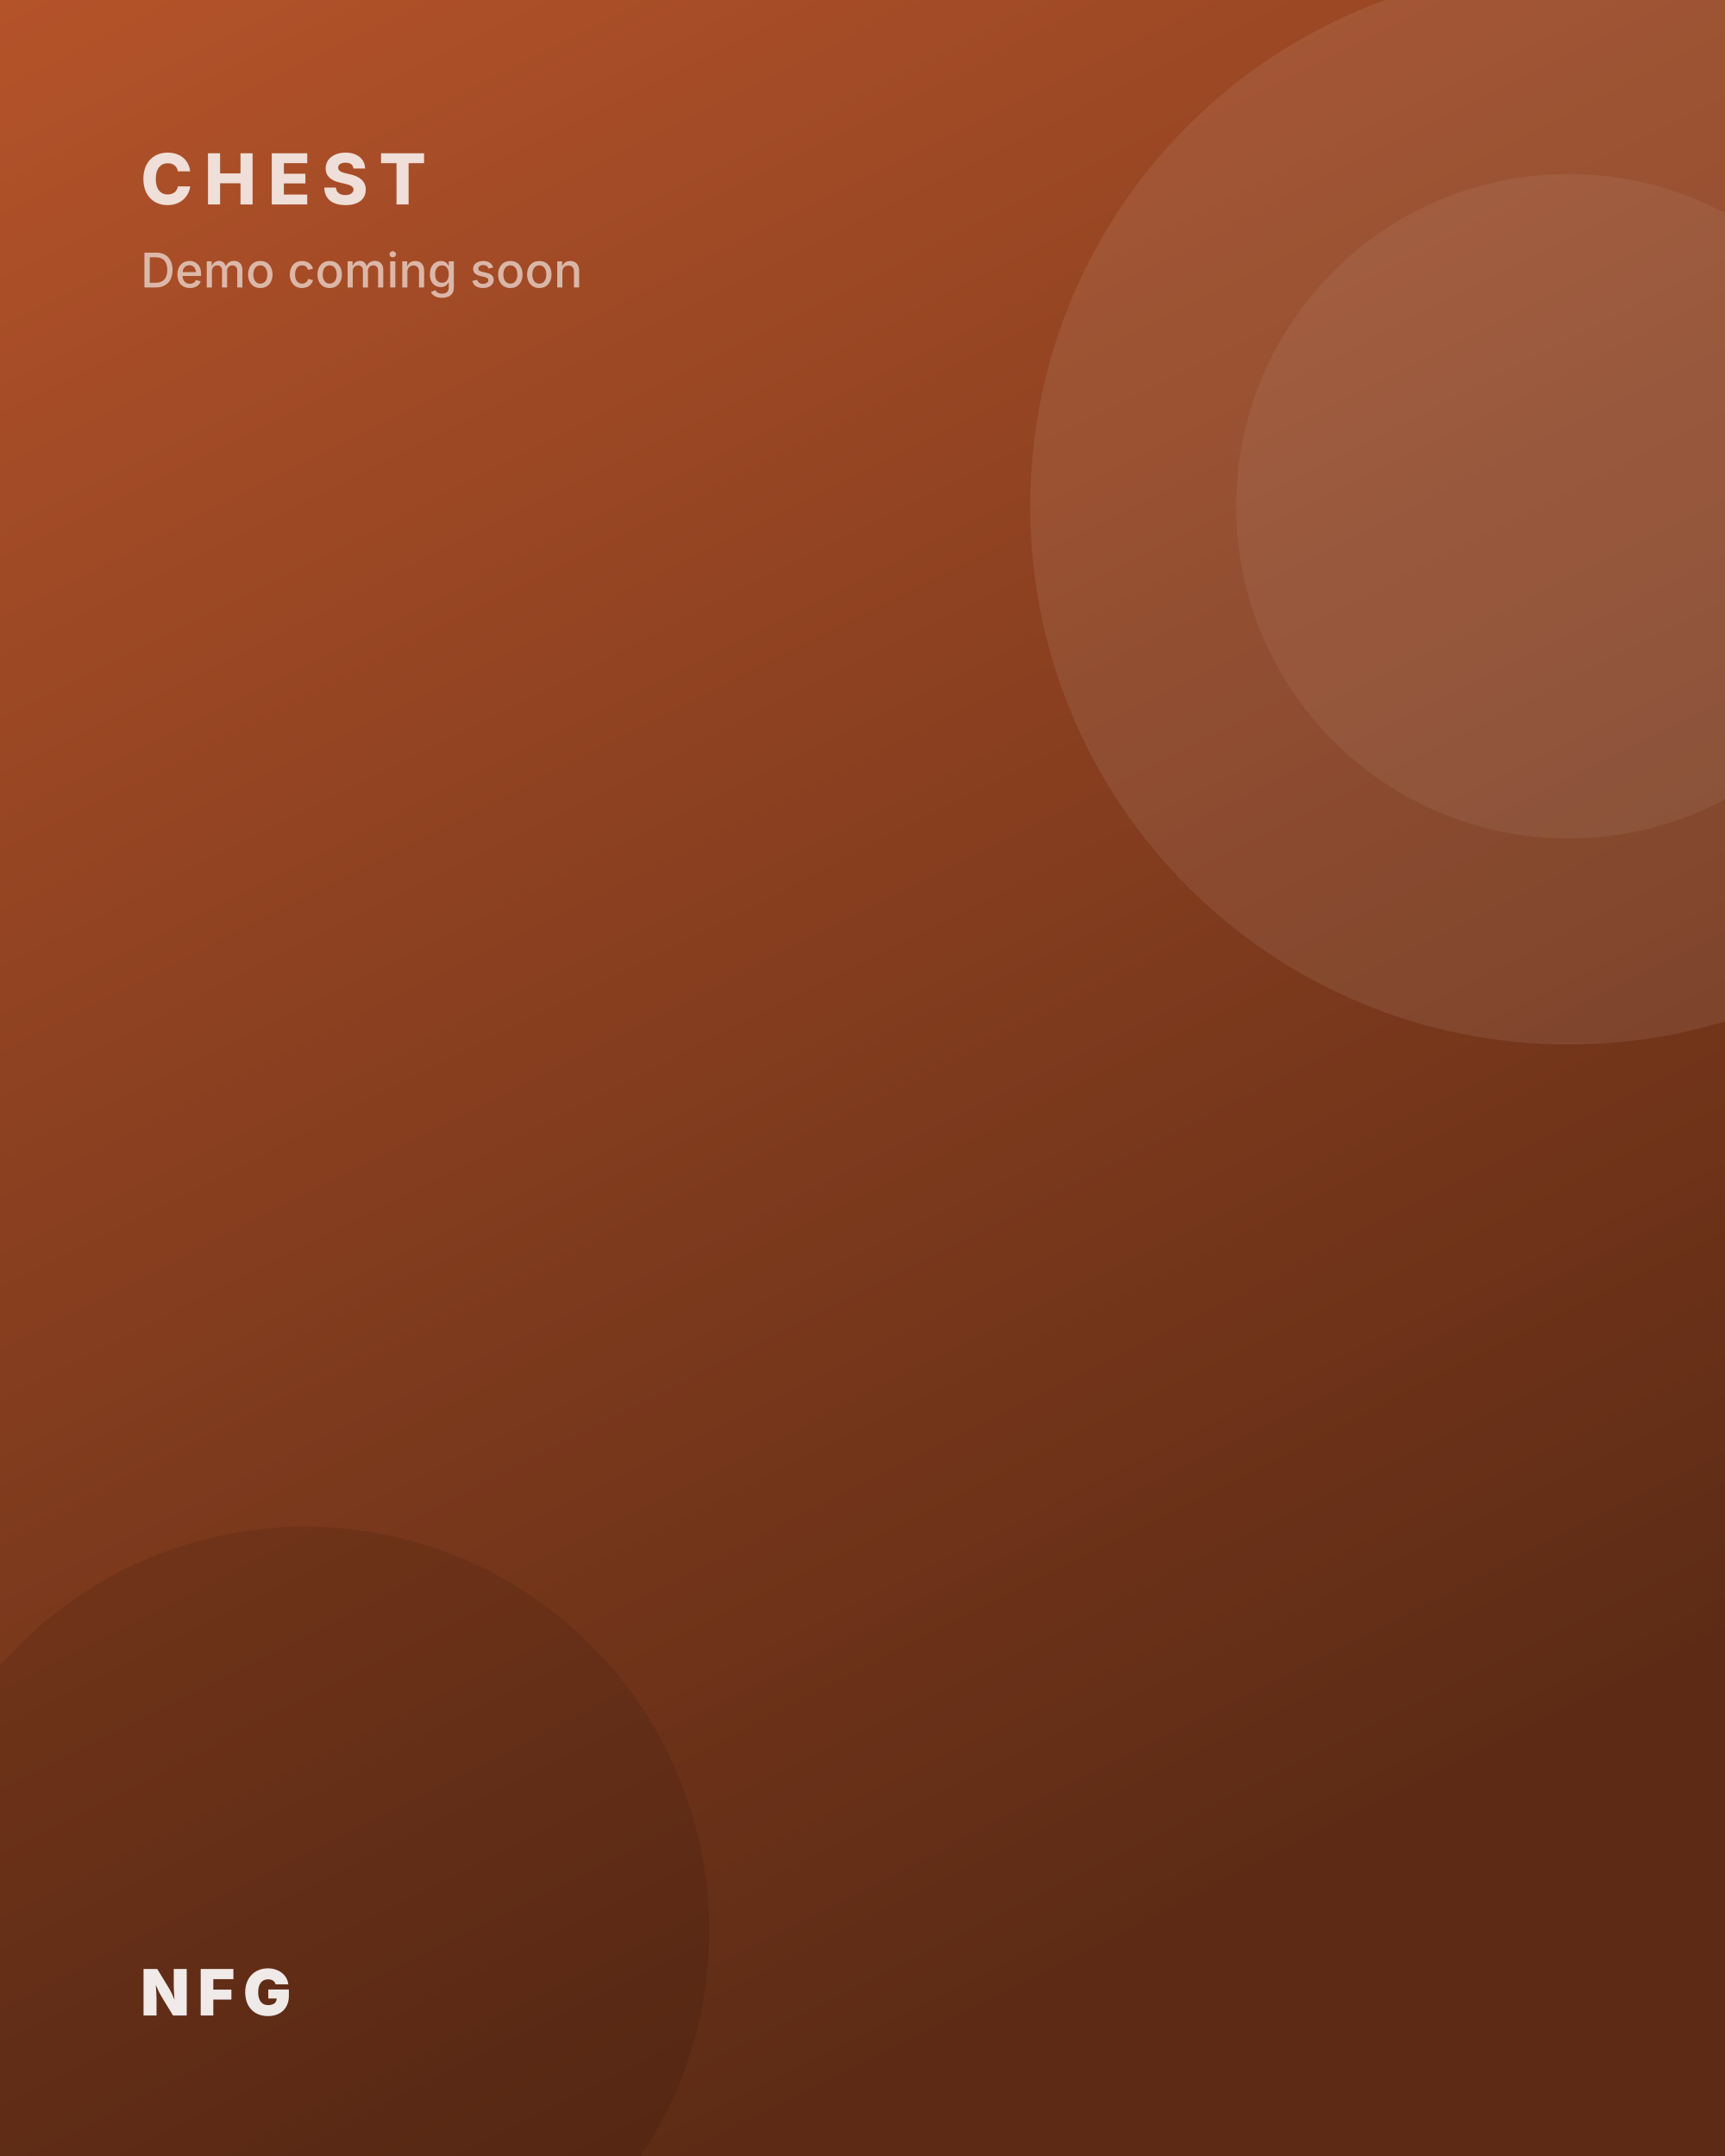
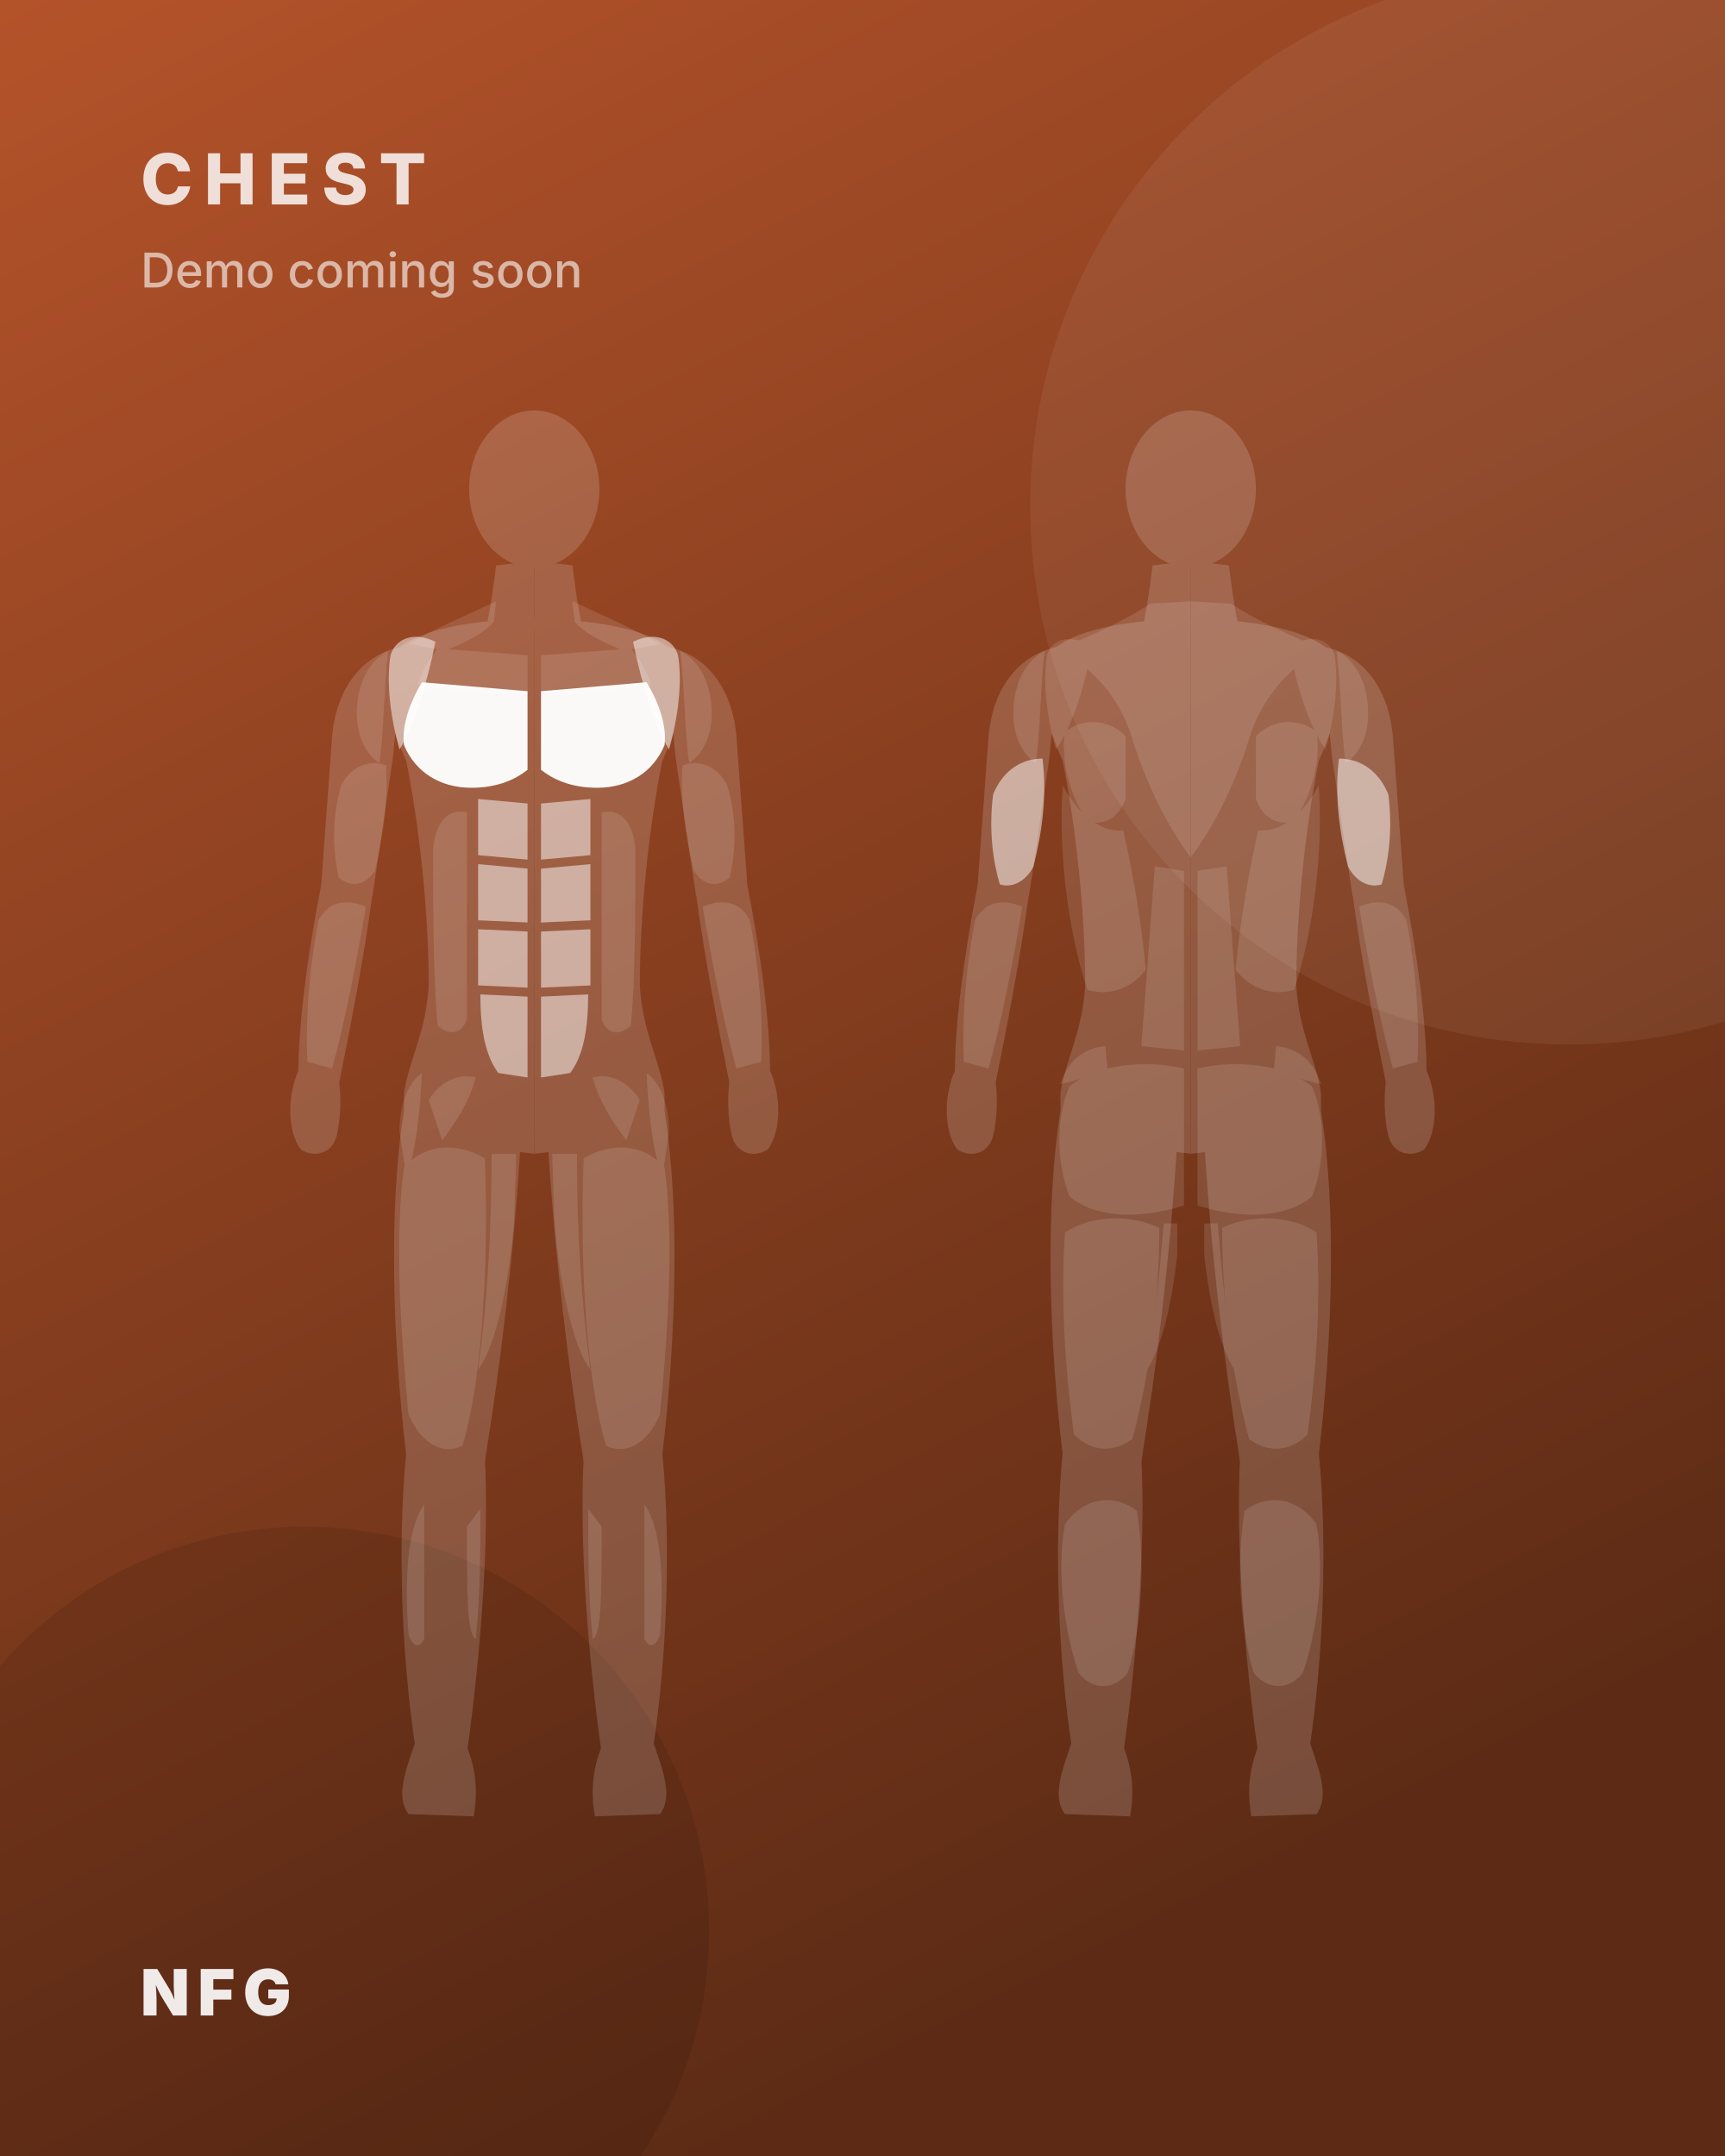
- <svg xmlns="http://www.w3.org/2000/svg" viewBox="0 0 1080 1350" width="1080" height="1350" role="img" aria-label="Incline Push-Up (placeholder image)">
+ <svg xmlns="http://www.w3.org/2000/svg" viewBox="0 0 1080 1350" width="1080" height="1350" role="img" aria-label="Incline Push-Up: muscles worked (placeholder image)">
  <defs>
    <linearGradient id="bg" x1="0" y1="0" x2="0.4" y2="1">
      <stop offset="0" stop-color="#B4532A" />
      <stop offset="1" stop-color="#5D2B15" />
    </linearGradient>
  </defs>
  <rect width="1080" height="1350" fill="url(#bg)" />
-   <circle cx="982" cy="317" r="337" fill="#FFFFFF" fill-opacity="0.08" />
-   <circle cx="982" cy="317" r="208" fill="#FFFFFF" fill-opacity="0.06" />
+   <circle cx="982" cy="317" r="337" fill="#FFFFFF" fill-opacity="0.06" />
  <circle cx="191" cy="1209" r="253" fill="#000000" fill-opacity="0.10" />
+   <g transform="translate(334.5,250.0) scale(1.4062)">
+     <g opacity="0.16">
+       <ellipse cx="0" cy="40" rx="29" ry="35" fill="#FFFFFF" />
+       <path d="M0,72 L17,74 C18,82 19,90 21,100 L0,102 Z" fill="#FFFFFF" />
+       <path d="M0,72 L17,74 C18,82 19,90 21,100 L0,102 Z" fill="#FFFFFF" transform="scale(-1,1)" />
+       <path d="M0,98 L22,99 C40,101 55,105 63,113 C70,121 66,141 57,161 C51,191 47,229 47,261 C48,281 56,295 58,309 L58,322 C40,330 18,334 0,336 Z" fill="#FFFFFF" />
+       <path d="M0,98 L22,99 C40,101 55,105 63,113 C70,121 66,141 57,161 C51,191 47,229 47,261 C48,281 56,295 58,309 L58,322 C40,330 18,334 0,336 Z" fill="#FFFFFF" transform="scale(-1,1)" />
+       <path d="M58,110 C76,113 88,128 90,150 L95,218 C91,227 77,229 72,221 L63,160 Z" fill="#FFFFFF" />
+       <path d="M58,110 C76,113 88,128 90,150 L95,218 C91,227 77,229 72,221 L63,160 Z" fill="#FFFFFF" transform="scale(-1,1)" />
+       <path d="M72,220 L95,217 C101,248 105,278 105,300 L87,305 C82,280 76,250 72,220 Z" fill="#FFFFFF" />
+       <path d="M72,220 L95,217 C101,248 105,278 105,300 L87,305 C82,280 76,250 72,220 Z" fill="#FFFFFF" transform="scale(-1,1)" />
+       <path d="M87,303 L105,299 C110,310 110,326 104,334 C98,338 90,336 88,328 C86,320 86,310 87,303 Z" fill="#FFFFFF" />
+       <path d="M87,303 L105,299 C110,310 110,326 104,334 C98,338 90,336 88,328 C86,320 86,310 87,303 Z" fill="#FFFFFF" transform="scale(-1,1)" />
+       <path d="M6,330 L58,317 C65,360 63,420 57,470 L22,473 C15,430 9,380 6,330 Z" fill="#FFFFFF" />
+       <path d="M6,330 L58,317 C65,360 63,420 57,470 L22,473 C15,430 9,380 6,330 Z" fill="#FFFFFF" transform="scale(-1,1)" />
+       <path d="M22,471 L57,469 C61,510 59,560 53,600 L30,603 C24,560 20,510 22,471 Z" fill="#FFFFFF" />
+       <path d="M22,471 L57,469 C61,510 59,560 53,600 L30,603 C24,560 20,510 22,471 Z" fill="#FFFFFF" transform="scale(-1,1)" />
+       <path d="M30,600 L53,598 C57,610 62,622 56,630 L27,631 C25,620 26,610 30,600 Z" fill="#FFFFFF" />
+       <path d="M30,600 L53,598 C57,610 62,622 56,630 L27,631 C25,620 26,610 30,600 Z" fill="#FFFFFF" transform="scale(-1,1)" />
+     </g>
+     <g opacity="0.12">
+       <path d="M17,90 C30,96 44,102 56,109 L40,112 C30,108 22,104 18,99 Z" fill="#FFFFFF" />
+       <path d="M17,90 C30,96 44,102 56,109 L40,112 C30,108 22,104 18,99 Z" fill="#FFFFFF" transform="scale(-1,1)" />
+       <path d="M65,112 C73,116 79,126 79,140 C79,150 75,158 69,162 C67,150 67,128 65,112 Z" fill="#FFFFFF" />
+       <path d="M65,112 C73,116 79,126 79,140 C79,150 75,158 69,162 C67,150 67,128 65,112 Z" fill="#FFFFFF" transform="scale(-1,1)" />
+       <path d="M3,114 L43,111 C47,116 50,121 52,127 C36,130 18,131 3,131 Z" fill="#FFFFFF" />
+       <path d="M3,114 L43,111 C47,116 50,121 52,127 C36,130 18,131 3,131 Z" fill="#FFFFFF" transform="scale(-1,1)" />
+       <path d="M66,163 C74,160 82,164 86,172 C90,186 90,200 87,213 C81,218 75,216 71,210 C67,194 65,177 66,163 Z" fill="#FFFFFF" />
+       <path d="M66,163 C74,160 82,164 86,172 C90,186 90,200 87,213 C81,218 75,216 71,210 C67,194 65,177 66,163 Z" fill="#FFFFFF" transform="scale(-1,1)" />
+       <path d="M75,226 C84,222 92,224 96,232 C100,252 102,276 101,295 L90,298 C84,276 79,250 75,226 Z" fill="#FFFFFF" />
+       <path d="M75,226 C84,222 92,224 96,232 C100,252 102,276 101,295 L90,298 C84,276 79,250 75,226 Z" fill="#FFFFFF" transform="scale(-1,1)" />
+       <path d="M30,184 C38,182 44,188 45,200 C45,230 45,258 43,279 C37,284 32,282 30,276 C30,246 30,214 30,184 Z" fill="#FFFFFF" />
+       <path d="M30,184 C38,182 44,188 45,200 C45,230 45,258 43,279 C37,284 32,282 30,276 C30,246 30,214 30,184 Z" fill="#FFFFFF" transform="scale(-1,1)" />
+       <path d="M26,302 C34,300 42,304 47,312 L41,330 C35,322 29,313 26,302 Z" fill="#FFFFFF" />
+       <path d="M26,302 C34,300 42,304 47,312 L41,330 C35,322 29,313 26,302 Z" fill="#FFFFFF" transform="scale(-1,1)" />
+       <path d="M50,300 C56,304 60,314 60,326 L57,346 C53,336 51,320 50,300 Z" fill="#FFFFFF" />
+       <path d="M50,300 C56,304 60,314 60,326 L57,346 C53,336 51,320 50,300 Z" fill="#FFFFFF" transform="scale(-1,1)" />
+       <path d="M22,338 C34,331 48,331 58,342 C62,372 60,410 56,452 C50,466 40,470 32,466 C24,440 20,390 22,338 Z" fill="#FFFFFF" />
+       <path d="M22,338 C34,331 48,331 58,342 C62,372 60,410 56,452 C50,466 40,470 32,466 C24,440 20,390 22,338 Z" fill="#FFFFFF" transform="scale(-1,1)" />
+       <path d="M8,336 L19,336 C19,372 21,402 25,432 C17,422 11,392 9,366 Z" fill="#FFFFFF" />
+       <path d="M8,336 L19,336 C19,372 21,402 25,432 C17,422 11,392 9,366 Z" fill="#FFFFFF" transform="scale(-1,1)" />
+       <path d="M49,492 C56,502 58,522 56,550 C54,556 51,556 49,552 C49,530 49,512 49,492 Z" fill="#FFFFFF" />
+       <path d="M49,492 C56,502 58,522 56,550 C54,556 51,556 49,552 C49,530 49,512 49,492 Z" fill="#FFFFFF" transform="scale(-1,1)" />
+       <path d="M24,494 C24,512 24,532 26,552 C30,550 30,532 30,502 Z" fill="#FFFFFF" />
+       <path d="M24,494 C24,512 24,532 26,552 C30,550 30,532 30,502 Z" fill="#FFFFFF" transform="scale(-1,1)" />
+     </g>
+     <g opacity="0.5">
+       <path d="M44,108 C54,103 62,107 64,114 C66,126 64,142 60,156 C54,146 48,128 44,108 Z" fill="#FFFFFF" />
+       <path d="M44,108 C54,103 62,107 64,114 C66,126 64,142 60,156 C54,146 48,128 44,108 Z" fill="#FFFFFF" transform="scale(-1,1)" />
+       <path d="M3,180 L25,178 L25,203 L3,205 Z" fill="#FFFFFF" />
+       <path d="M3,180 L25,178 L25,203 L3,205 Z" fill="#FFFFFF" transform="scale(-1,1)" />
+       <path d="M3,209 L25,207 L25,232 L3,233 Z" fill="#FFFFFF" />
+       <path d="M3,209 L25,207 L25,232 L3,233 Z" fill="#FFFFFF" transform="scale(-1,1)" />
+       <path d="M3,237 L25,236 L25,261 L3,262 Z" fill="#FFFFFF" />
+       <path d="M3,237 L25,236 L25,261 L3,262 Z" fill="#FFFFFF" transform="scale(-1,1)" />
+       <path d="M3,266 L24,265 C24,280 22,292 16,300 L3,302 Z" fill="#FFFFFF" />
+       <path d="M3,266 L24,265 C24,280 22,292 16,300 L3,302 Z" fill="#FFFFFF" transform="scale(-1,1)" />
+     </g>
+     <g opacity="0.96">
+       <path d="M3,130 L50,126 C56,136 59,146 58,154 C53,166 42,173 28,173 C16,173 8,169 3,165 Z" fill="#FFFFFF" />
+       <path d="M3,130 L50,126 C56,136 59,146 58,154 C53,166 42,173 28,173 C16,173 8,169 3,165 Z" fill="#FFFFFF" transform="scale(-1,1)" />
+     </g>
+   </g>
+   <g transform="translate(745.5,250.0) scale(1.4062)">
+     <g opacity="0.16">
+       <ellipse cx="0" cy="40" rx="29" ry="35" fill="#FFFFFF" />
+       <path d="M0,72 L17,74 C18,82 19,90 21,100 L0,102 Z" fill="#FFFFFF" />
+       <path d="M0,72 L17,74 C18,82 19,90 21,100 L0,102 Z" fill="#FFFFFF" transform="scale(-1,1)" />
+       <path d="M0,98 L22,99 C40,101 55,105 63,113 C70,121 66,141 57,161 C51,191 47,229 47,261 C48,281 56,295 58,309 L58,322 C40,330 18,334 0,336 Z" fill="#FFFFFF" />
+       <path d="M0,98 L22,99 C40,101 55,105 63,113 C70,121 66,141 57,161 C51,191 47,229 47,261 C48,281 56,295 58,309 L58,322 C40,330 18,334 0,336 Z" fill="#FFFFFF" transform="scale(-1,1)" />
+       <path d="M58,110 C76,113 88,128 90,150 L95,218 C91,227 77,229 72,221 L63,160 Z" fill="#FFFFFF" />
+       <path d="M58,110 C76,113 88,128 90,150 L95,218 C91,227 77,229 72,221 L63,160 Z" fill="#FFFFFF" transform="scale(-1,1)" />
+       <path d="M72,220 L95,217 C101,248 105,278 105,300 L87,305 C82,280 76,250 72,220 Z" fill="#FFFFFF" />
+       <path d="M72,220 L95,217 C101,248 105,278 105,300 L87,305 C82,280 76,250 72,220 Z" fill="#FFFFFF" transform="scale(-1,1)" />
+       <path d="M87,303 L105,299 C110,310 110,326 104,334 C98,338 90,336 88,328 C86,320 86,310 87,303 Z" fill="#FFFFFF" />
+       <path d="M87,303 L105,299 C110,310 110,326 104,334 C98,338 90,336 88,328 C86,320 86,310 87,303 Z" fill="#FFFFFF" transform="scale(-1,1)" />
+       <path d="M6,330 L58,317 C65,360 63,420 57,470 L22,473 C15,430 9,380 6,330 Z" fill="#FFFFFF" />
+       <path d="M6,330 L58,317 C65,360 63,420 57,470 L22,473 C15,430 9,380 6,330 Z" fill="#FFFFFF" transform="scale(-1,1)" />
+       <path d="M22,471 L57,469 C61,510 59,560 53,600 L30,603 C24,560 20,510 22,471 Z" fill="#FFFFFF" />
+       <path d="M22,471 L57,469 C61,510 59,560 53,600 L30,603 C24,560 20,510 22,471 Z" fill="#FFFFFF" transform="scale(-1,1)" />
+       <path d="M30,600 L53,598 C57,610 62,622 56,630 L27,631 C25,620 26,610 30,600 Z" fill="#FFFFFF" />
+       <path d="M30,600 L53,598 C57,610 62,622 56,630 L27,631 C25,620 26,610 30,600 Z" fill="#FFFFFF" transform="scale(-1,1)" />
+     </g>
+     <g opacity="0.12">
+       <path d="M0,90 L18,91 C30,99 44,105 58,111 C46,119 34,129 27,148 C21,168 12,188 0,204 Z" fill="#FFFFFF" />
+       <path d="M0,90 L18,91 C30,99 44,105 58,111 C46,119 34,129 27,148 C21,168 12,188 0,204 Z" fill="#FFFFFF" transform="scale(-1,1)" />
+       <path d="M44,110 C54,104 62,107 64,114 C66,126 64,142 60,156 C53,146 47,128 44,110 Z" fill="#FFFFFF" />
+       <path d="M44,110 C54,104 62,107 64,114 C66,126 64,142 60,156 C53,146 47,128 44,110 Z" fill="#FFFFFF" transform="scale(-1,1)" />
+       <path d="M65,112 C73,116 79,126 79,140 C79,150 75,158 69,162 C67,150 67,128 65,112 Z" fill="#FFFFFF" />
+       <path d="M65,112 C73,116 79,126 79,140 C79,150 75,158 69,162 C67,150 67,128 65,112 Z" fill="#FFFFFF" transform="scale(-1,1)" />
+       <path d="M29,150 C37,142 48,142 56,148 C58,161 54,176 46,188 C38,190 32,186 29,178 Z" fill="#FFFFFF" />
+       <path d="M29,150 C37,142 48,142 56,148 C58,161 54,176 46,188 C38,190 32,186 29,178 Z" fill="#FFFFFF" transform="scale(-1,1)" />
+       <path d="M30,192 C40,193 50,185 57,172 C59,200 55,236 46,263 C36,266 26,262 20,254 C22,232 26,210 30,192 Z" fill="#FFFFFF" />
+       <path d="M30,192 C40,193 50,185 57,172 C59,200 55,236 46,263 C36,266 26,262 20,254 C22,232 26,210 30,192 Z" fill="#FFFFFF" transform="scale(-1,1)" />
+       <path d="M3,210 L16,208 C18,236 20,262 22,288 L3,290 Z" fill="#FFFFFF" />
+       <path d="M3,210 L16,208 C18,236 20,262 22,288 L3,290 Z" fill="#FFFFFF" transform="scale(-1,1)" />
+       <path d="M75,226 C84,222 92,224 96,232 C100,252 102,276 101,295 L90,298 C84,276 79,250 75,226 Z" fill="#FFFFFF" />
+       <path d="M75,226 C84,222 92,224 96,232 C100,252 102,276 101,295 L90,298 C84,276 79,250 75,226 Z" fill="#FFFFFF" transform="scale(-1,1)" />
+       <path d="M38,288 C48,289 55,295 58,305 C50,303 43,301 37,299 Z" fill="#FFFFFF" />
+       <path d="M38,288 C48,289 55,295 58,305 C50,303 43,301 37,299 Z" fill="#FFFFFF" transform="scale(-1,1)" />
+       <path d="M3,298 C20,294 42,296 54,306 C60,320 60,339 54,355 C42,365 22,365 3,359 Z" fill="#FFFFFF" />
+       <path d="M3,298 C20,294 42,296 54,306 C60,320 60,339 54,355 C42,365 22,365 3,359 Z" fill="#FFFFFF" transform="scale(-1,1)" />
+       <path d="M14,369 C26,363 44,363 56,371 C58,401 56,431 52,461 C44,469 34,469 26,463 C18,433 14,401 14,369 Z" fill="#FFFFFF" />
+       <path d="M14,369 C26,363 44,363 56,371 C58,401 56,431 52,461 C44,469 34,469 26,463 C18,433 14,401 14,369 Z" fill="#FFFFFF" transform="scale(-1,1)" />
+       <path d="M6,367 L12,367 C14,391 16,411 20,433 C12,421 8,399 6,381 Z" fill="#FFFFFF" />
+       <path d="M6,367 L12,367 C14,391 16,411 20,433 C12,421 8,399 6,381 Z" fill="#FFFFFF" transform="scale(-1,1)" />
+       <path d="M24,495 C34,487 48,489 56,501 C60,523 56,549 50,567 C44,575 34,575 28,567 C22,547 20,519 24,495 Z" fill="#FFFFFF" />
+       <path d="M24,495 C34,487 48,489 56,501 C60,523 56,549 50,567 C44,575 34,575 28,567 C22,547 20,519 24,495 Z" fill="#FFFFFF" transform="scale(-1,1)" />
+     </g>
+     <g opacity="0.5">
+       <path d="M66,160 C76,160 84,166 88,176 C90,192 88,206 85,216 C79,218 73,214 70,208 C66,192 64,176 66,160 Z" fill="#FFFFFF" />
+       <path d="M66,160 C76,160 84,166 88,176 C90,192 88,206 85,216 C79,218 73,214 70,208 C66,192 64,176 66,160 Z" fill="#FFFFFF" transform="scale(-1,1)" />
+     </g>
+   </g>
  <text x="88" y="128" fill="#FFFFFF" fill-opacity="0.82" font-family="Inter, 'Helvetica Neue', Helvetica, Arial, sans-serif" font-size="44" font-weight="800" letter-spacing="7">CHEST</text>
  <text x="88" y="180" fill="#FFFFFF" fill-opacity="0.6" font-family="Inter, 'Helvetica Neue', Helvetica, Arial, sans-serif" font-size="30" font-weight="500">Demo coming soon</text>
  <text x="88" y="1262" fill="#FFFFFF" fill-opacity="0.9" font-family="Inter, 'Helvetica Neue', Helvetica, Arial, sans-serif" font-size="40" font-weight="900" letter-spacing="5">NFG</text>
</svg>
